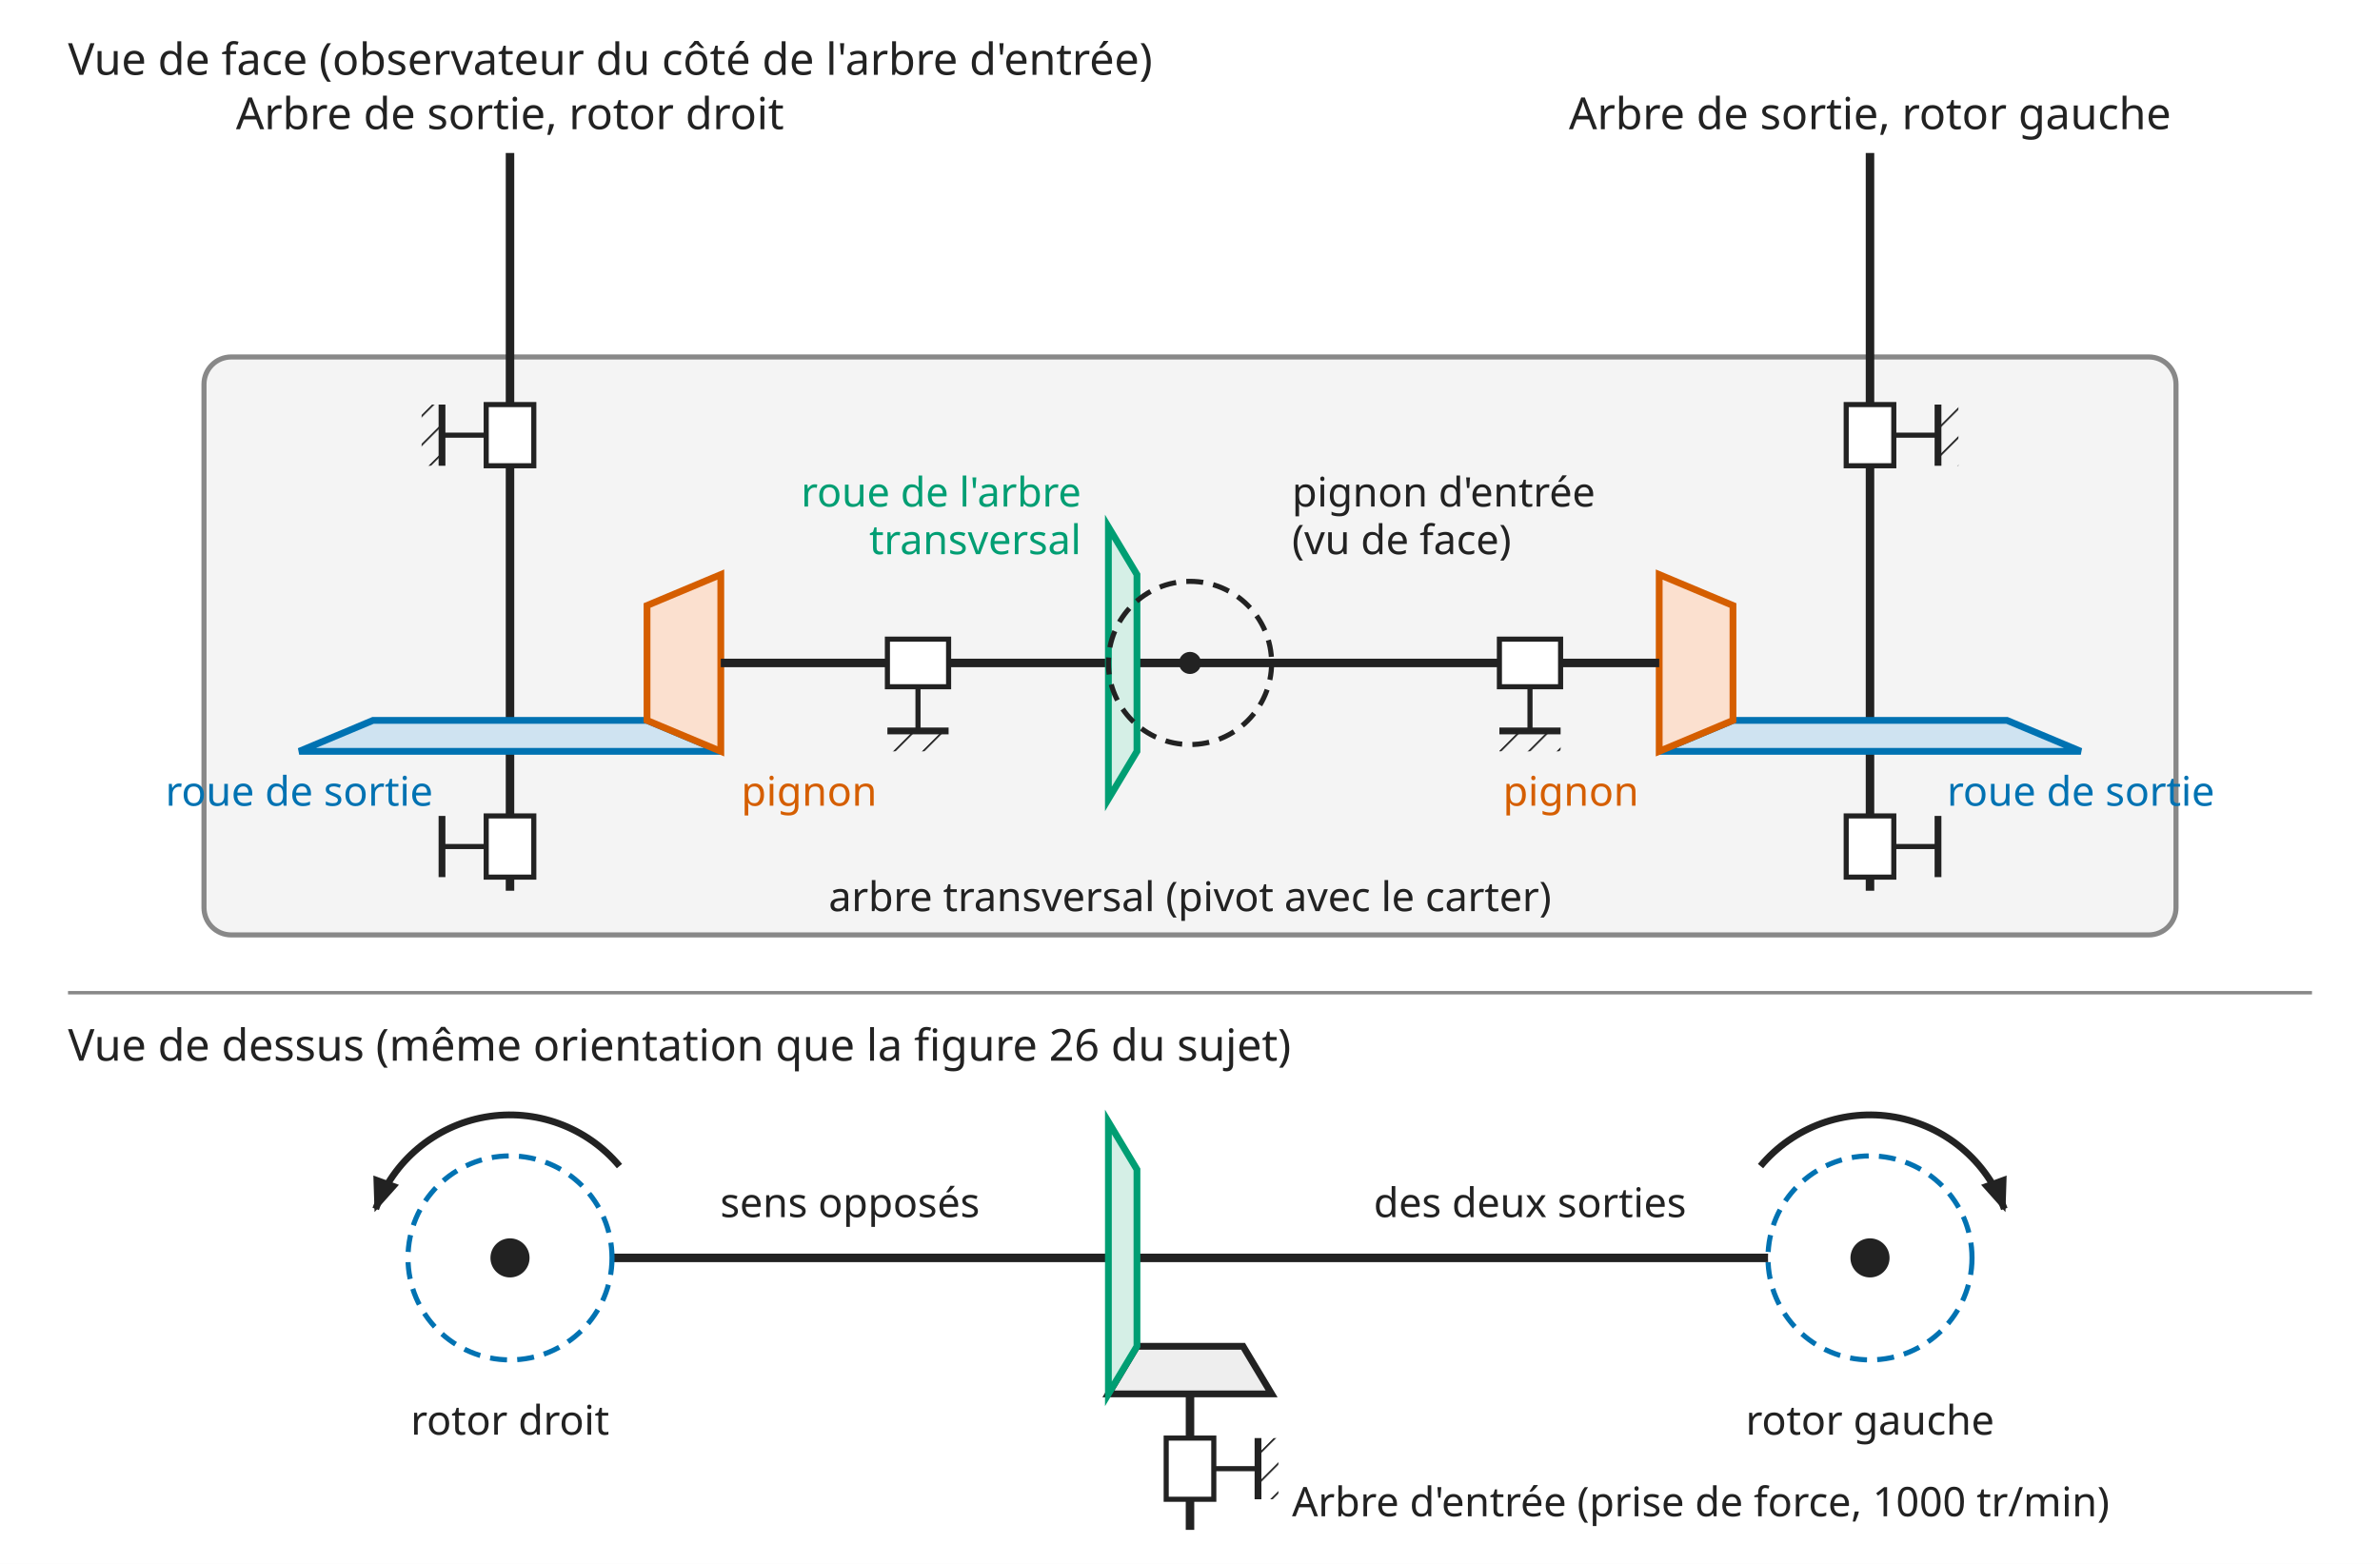
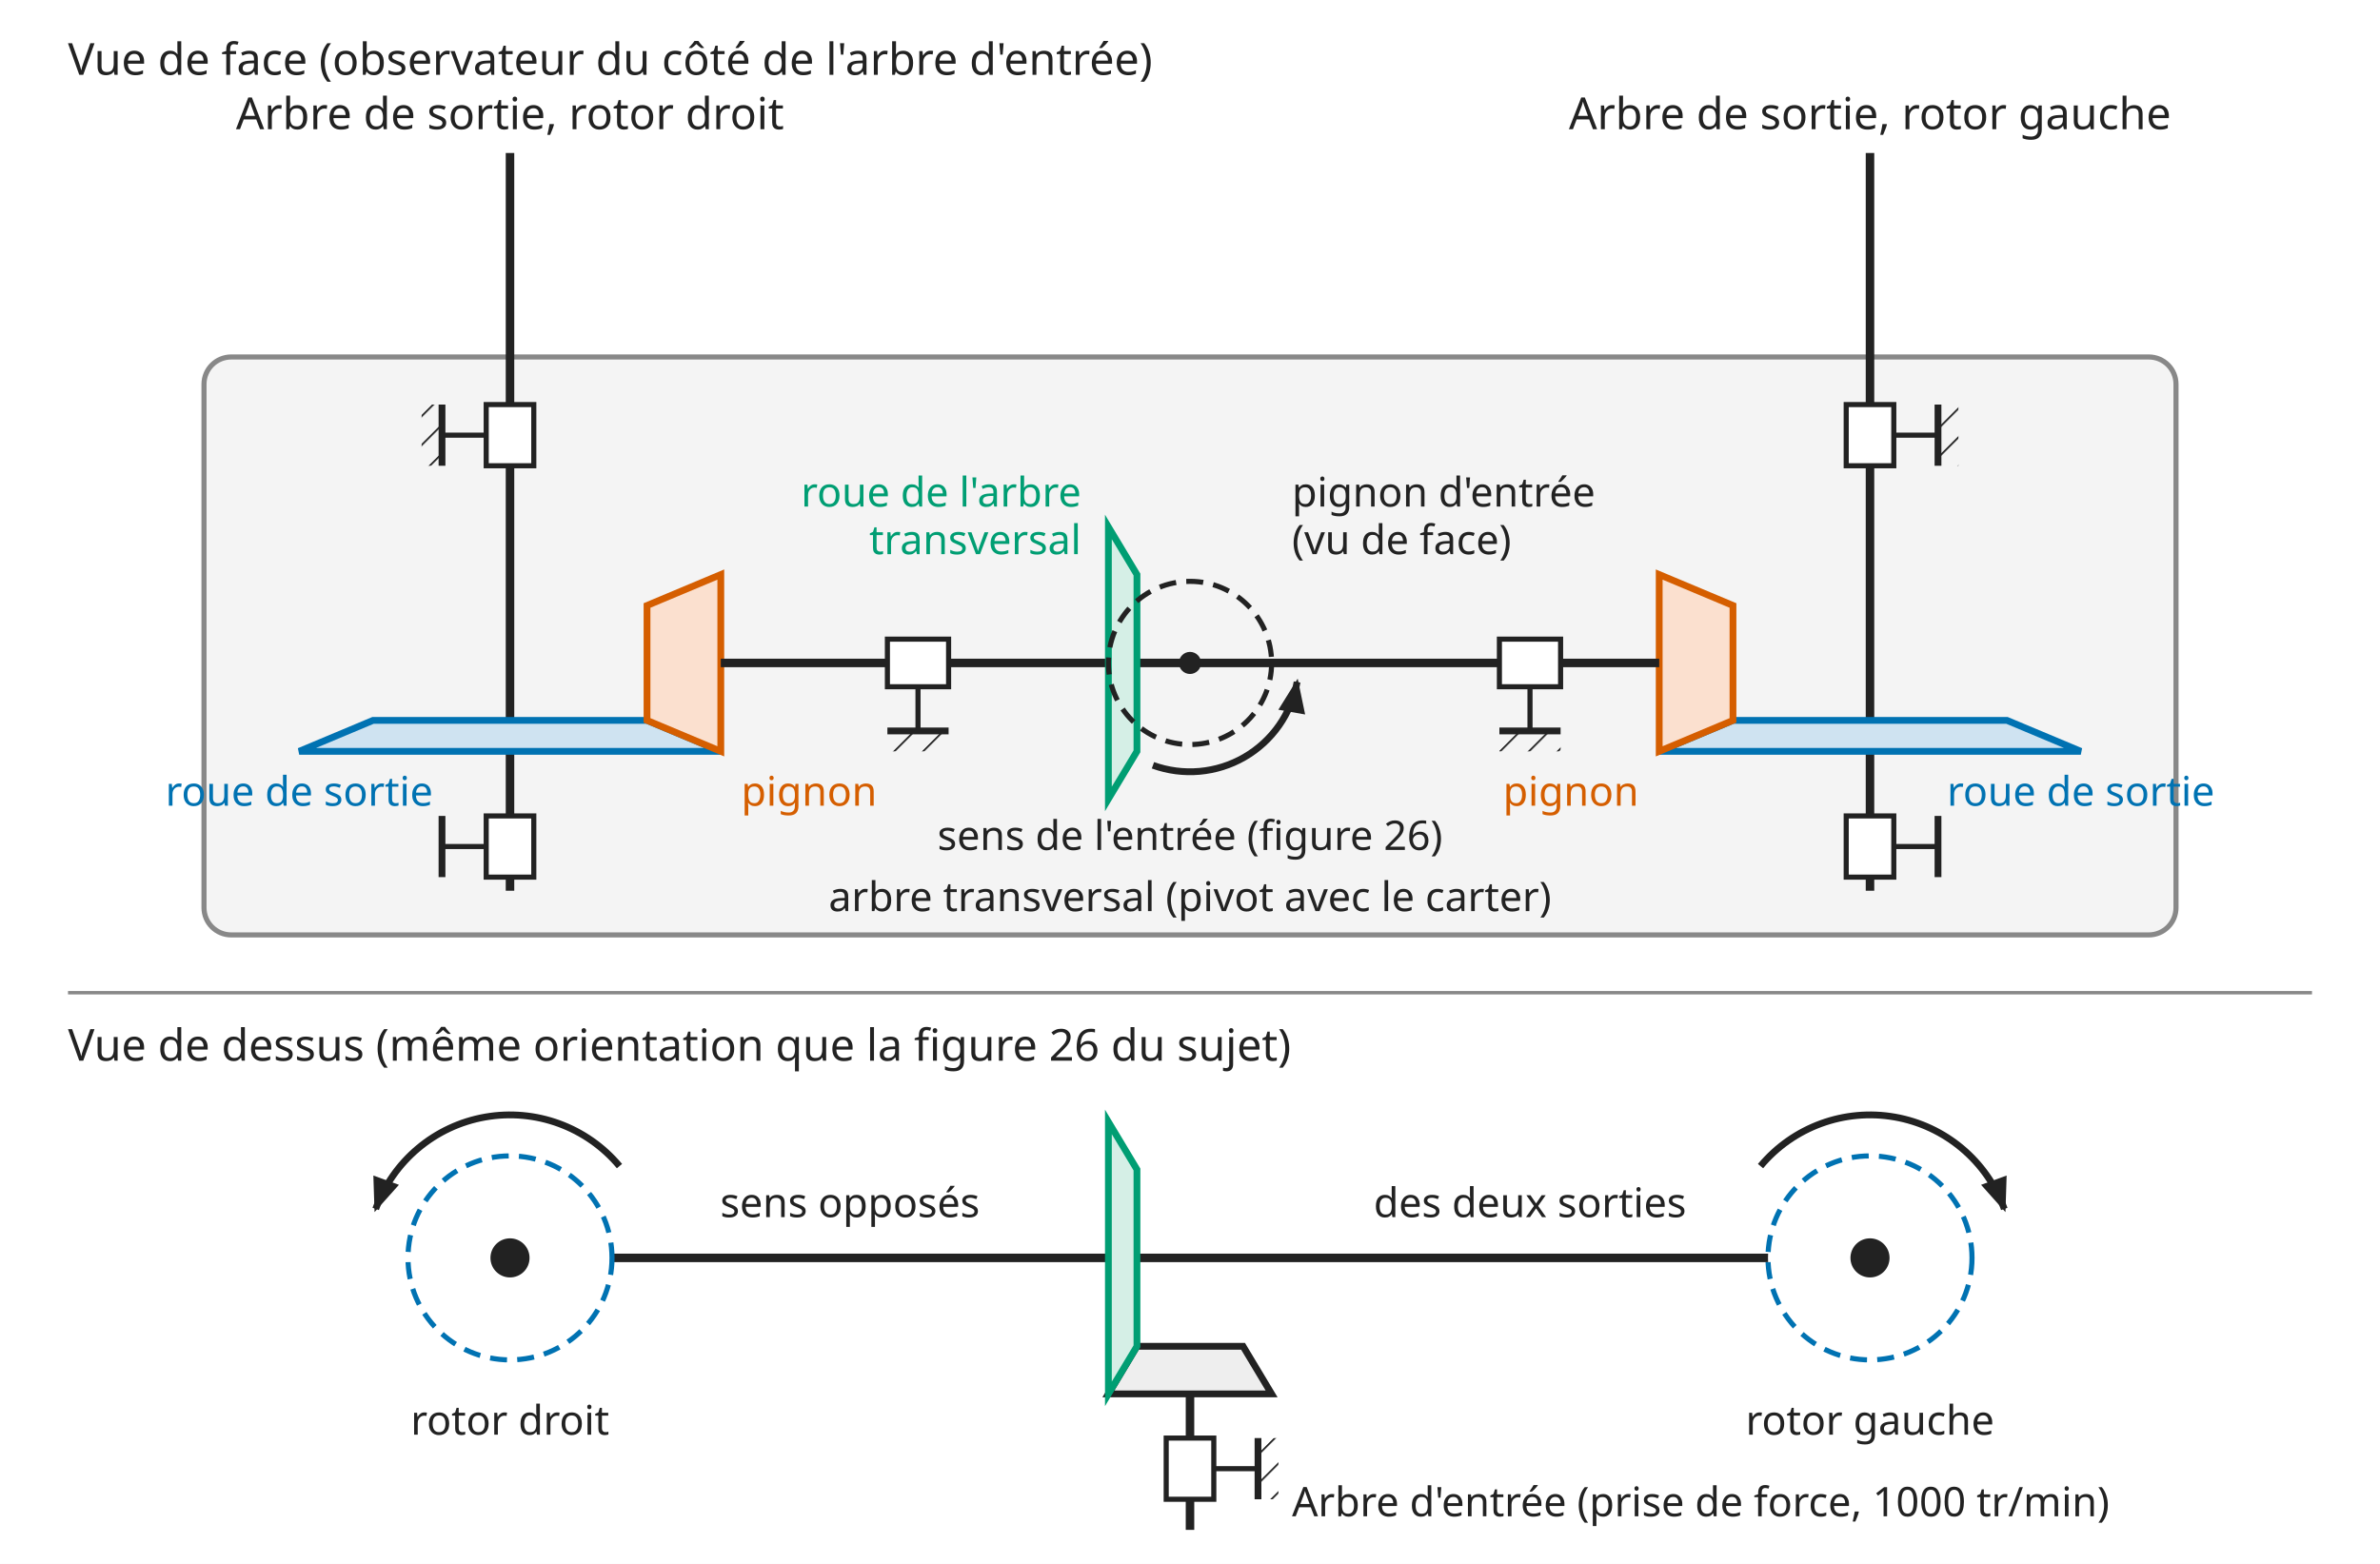
<svg xmlns="http://www.w3.org/2000/svg" width="700" height="460" viewBox="0 0 700 460" font-family="sans-serif" font-size="14">
  <defs>
    <marker id="ak" markerWidth="10" markerHeight="8" refX="9" refY="4" orient="auto" markerUnits="userSpaceOnUse">
      <path d="M0,0 L10,4 L0,8 z" fill="#222" />
    </marker>
    <marker id="ab" markerWidth="10" markerHeight="8" refX="9" refY="4" orient="auto" markerUnits="userSpaceOnUse">
      <path d="M0,0 L10,4 L0,8 z" fill="#0072B2" />
    </marker>
    <marker id="av" markerWidth="10" markerHeight="8" refX="9" refY="4" orient="auto" markerUnits="userSpaceOnUse">
      <path d="M0,0 L10,4 L0,8 z" fill="#D55E00" />
    </marker>
    <marker id="ag" markerWidth="10" markerHeight="8" refX="9" refY="4" orient="auto" markerUnits="userSpaceOnUse">
      <path d="M0,0 L10,4 L0,8 z" fill="#009E73" />
    </marker>
    <pattern id="h1" width="8" height="8" patternUnits="userSpaceOnUse" patternTransform="rotate(45)">
      <line x1="0" y1="0" x2="0" y2="8" stroke="#D55E00" stroke-width="1.2" />
    </pattern>
    <pattern id="h2" width="8" height="8" patternUnits="userSpaceOnUse" patternTransform="rotate(-45)">
      <line x1="0" y1="0" x2="0" y2="8" stroke="#0072B2" stroke-width="1.2" />
    </pattern>
    <pattern id="h3" width="6" height="6" patternUnits="userSpaceOnUse" patternTransform="rotate(45)">
      <line x1="0" y1="0" x2="0" y2="6" stroke="#222" stroke-width="1" />
    </pattern>
  </defs>
  <rect x="0" y="0" width="700" height="460" fill="#fff" />
  <text x="20.0" y="22.0" fill="#222" font-size="13" text-anchor="start">Vue de face (observateur du côté de l'arbre d'entrée)</text>
  <rect x="60.0" y="105.0" width="580.0" height="170.0" fill="#f4f4f4" stroke="#888" stroke-width="1.5" rx="8" />
  <line x1="150.0" y1="45.0" x2="150.0" y2="262.0" stroke="#222" stroke-width="2.5" />
  <path d="M88.0,221.0 L212.0,221.0 L190.3,211.9 L109.7,211.9 z" fill="#cfe3f1" stroke="#0072B2" stroke-width="2" />
  <path d="M212.0,169.0 L212.0,221.0 L190.3,211.9 L190.3,178.1 z" fill="#fbe0cf" stroke="#D55E00" stroke-width="2" />
  <rect x="143.0" y="119.0" width="14.0" height="18.0" fill="#fff" stroke="#222" stroke-width="1.5" />
  <line x1="143.0" y1="128.0" x2="130.0" y2="128.0" stroke="#222" stroke-width="1.5" />
  <line x1="130.0" y1="119.0" x2="130.0" y2="137.0" stroke="#222" stroke-width="2" />
  <rect x="124" y="119" width="6" height="18" fill="url(#h3)" />
  <rect x="143.0" y="240.0" width="14.0" height="18.0" fill="#fff" stroke="#222" stroke-width="1.5" />
  <line x1="143.0" y1="249.0" x2="130.0" y2="249.0" stroke="#222" stroke-width="1.5" />
  <line x1="130.0" y1="240.0" x2="130.0" y2="258.0" stroke="#222" stroke-width="2" />
  <text x="150.0" y="38.0" fill="#222" font-size="13" text-anchor="middle">Arbre de sortie, rotor droit</text>
  <line x1="550.0" y1="45.0" x2="550.0" y2="262.0" stroke="#222" stroke-width="2.5" />
  <path d="M488.0,221.0 L612.0,221.0 L590.3,211.9 L509.7,211.9 z" fill="#cfe3f1" stroke="#0072B2" stroke-width="2" />
  <path d="M488.0,169.0 L488.0,221.0 L509.7,211.9 L509.7,178.1 z" fill="#fbe0cf" stroke="#D55E00" stroke-width="2" />
  <rect x="543.0" y="119.0" width="14.0" height="18.0" fill="#fff" stroke="#222" stroke-width="1.5" />
  <line x1="557.0" y1="128.0" x2="570.0" y2="128.0" stroke="#222" stroke-width="1.5" />
  <line x1="570.0" y1="119.0" x2="570.0" y2="137.0" stroke="#222" stroke-width="2" />
  <rect x="570" y="119" width="6" height="18" fill="url(#h3)" />
  <rect x="543.0" y="240.0" width="14.0" height="18.0" fill="#fff" stroke="#222" stroke-width="1.5" />
  <line x1="557.0" y1="249.0" x2="570.0" y2="249.0" stroke="#222" stroke-width="1.5" />
  <line x1="570.0" y1="240.0" x2="570.0" y2="258.0" stroke="#222" stroke-width="2" />
  <text x="550.0" y="38.0" fill="#222" font-size="13" text-anchor="middle">Arbre de sortie, rotor gauche</text>
  <line x1="212.0" y1="195.0" x2="488.0" y2="195.0" stroke="#222" stroke-width="2.5" />
  <rect x="261.0" y="188.0" width="18.0" height="14.0" fill="#fff" stroke="#222" stroke-width="1.5" />
  <line x1="270.0" y1="202.0" x2="270.0" y2="215.0" stroke="#222" stroke-width="1.5" />
  <line x1="261.0" y1="215.0" x2="279.0" y2="215.0" stroke="#222" stroke-width="2" />
  <rect x="261" y="215" width="18" height="6" fill="url(#h3)" />
  <rect x="441.0" y="188.0" width="18.0" height="14.0" fill="#fff" stroke="#222" stroke-width="1.5" />
  <line x1="450.0" y1="202.0" x2="450.0" y2="215.0" stroke="#222" stroke-width="1.5" />
  <line x1="441.0" y1="215.0" x2="459.0" y2="215.0" stroke="#222" stroke-width="2" />
  <rect x="441" y="215" width="18" height="6" fill="url(#h3)" />
  <path d="M326.0,155.0 L326.0,235.0 L334.4,221.0 L334.4,169.0 z" fill="#d5efe6" stroke="#009E73" stroke-width="2" />
  <circle cx="350.0" cy="195.0" r="24" fill="none" stroke="#222" stroke-width="1.5" stroke-dasharray="5 3" />
  <circle cx="350.0" cy="195.0" r="2.5" fill="#222" stroke="#222" stroke-width="1.5" />
  <text x="380.0" y="149.0" fill="#222" font-size="12" text-anchor="start">pignon d'entrée</text>
  <text x="380.0" y="163.0" fill="#222" font-size="12" text-anchor="start">(vu de face)</text>
+   <path d="M339.1,225.1 A32,32 0 0 0 381.5,200.6" fill="none" stroke="#222" stroke-width="2" marker-end="url(#ak)" />
+   <text x="350.0" y="250.0" fill="#222" font-size="12" text-anchor="middle">sens de l'entrée (figure 26)</text>
  <text x="318.0" y="149.0" fill="#009E73" font-size="12" text-anchor="end">roue de l'arbre</text>
  <text x="318.0" y="163.0" fill="#009E73" font-size="12" text-anchor="end">transversal</text>
  <text x="350.0" y="268.0" fill="#222" font-size="12" text-anchor="middle">arbre transversal (pivot avec le carter)</text>
  <text x="218.0" y="237.0" fill="#D55E00" font-size="12" text-anchor="start">pignon</text>
  <text x="88.0" y="237.0" fill="#0072B2" font-size="12" text-anchor="middle">roue de sortie</text>
  <text x="482.0" y="237.0" fill="#D55E00" font-size="12" text-anchor="end">pignon</text>
  <text x="612.0" y="237.0" fill="#0072B2" font-size="12" text-anchor="middle">roue de sortie</text>
  <line x1="20.0" y1="292.0" x2="680.0" y2="292.0" stroke="#888" stroke-width="1" />
  <text x="20.0" y="312.0" fill="#222" font-size="13" text-anchor="start">Vue de dessus (même orientation que la figure 26 du sujet)</text>
  <line x1="150.0" y1="370.0" x2="550.0" y2="370.0" stroke="#222" stroke-width="2.5" />
  <line x1="350.0" y1="410.0" x2="350.0" y2="450.0" stroke="#222" stroke-width="2.5" />
  <path d="M326.0,410.0 L374.0,410.0 L365.6,396.0 L334.4,396.0 z" fill="#eee" stroke="#222" stroke-width="2" />
  <path d="M326.0,330.0 L326.0,410.0 L334.4,396.0 L334.4,344.0 z" fill="#d5efe6" stroke="#009E73" stroke-width="2" />
  <rect x="343.0" y="423.0" width="14.0" height="18.0" fill="#fff" stroke="#222" stroke-width="1.5" />
  <line x1="357.0" y1="432.0" x2="370.0" y2="432.0" stroke="#222" stroke-width="1.5" />
  <line x1="370.0" y1="423.0" x2="370.0" y2="441.0" stroke="#222" stroke-width="2" />
  <rect x="370" y="423" width="6" height="18" fill="url(#h3)" />
  <text x="380.0" y="446.0" fill="#222" font-size="12" text-anchor="start">Arbre d'entrée (prise de force, 1000 tr/min)</text>
  <circle cx="150.0" cy="370.0" r="30" fill="#fff" stroke="#0072B2" stroke-width="1.5" stroke-dasharray="5 3" />
  <circle cx="150.0" cy="370.0" r="5" fill="#222" stroke="#222" stroke-width="1.5" />
  <path d="M182.2,343.0 A42,42 0 0 0 110.5,355.6" fill="none" stroke="#222" stroke-width="2" marker-end="url(#ak)" />
  <circle cx="550.0" cy="370.0" r="30" fill="#fff" stroke="#0072B2" stroke-width="1.5" stroke-dasharray="5 3" />
  <circle cx="550.0" cy="370.0" r="5" fill="#222" stroke="#222" stroke-width="1.5" />
  <path d="M517.8,343.0 A42,42 0 0 1 589.5,355.6" fill="none" stroke="#222" stroke-width="2" marker-end="url(#ak)" />
  <text x="150.0" y="422.0" fill="#222" font-size="12" text-anchor="middle">rotor droit</text>
  <text x="550.0" y="422.0" fill="#222" font-size="12" text-anchor="middle">rotor gauche</text>
  <text x="250.0" y="358.0" fill="#222" font-size="12" text-anchor="middle">sens opposés</text>
  <text x="450.0" y="358.0" fill="#222" font-size="12" text-anchor="middle">des deux sorties</text>
</svg>
